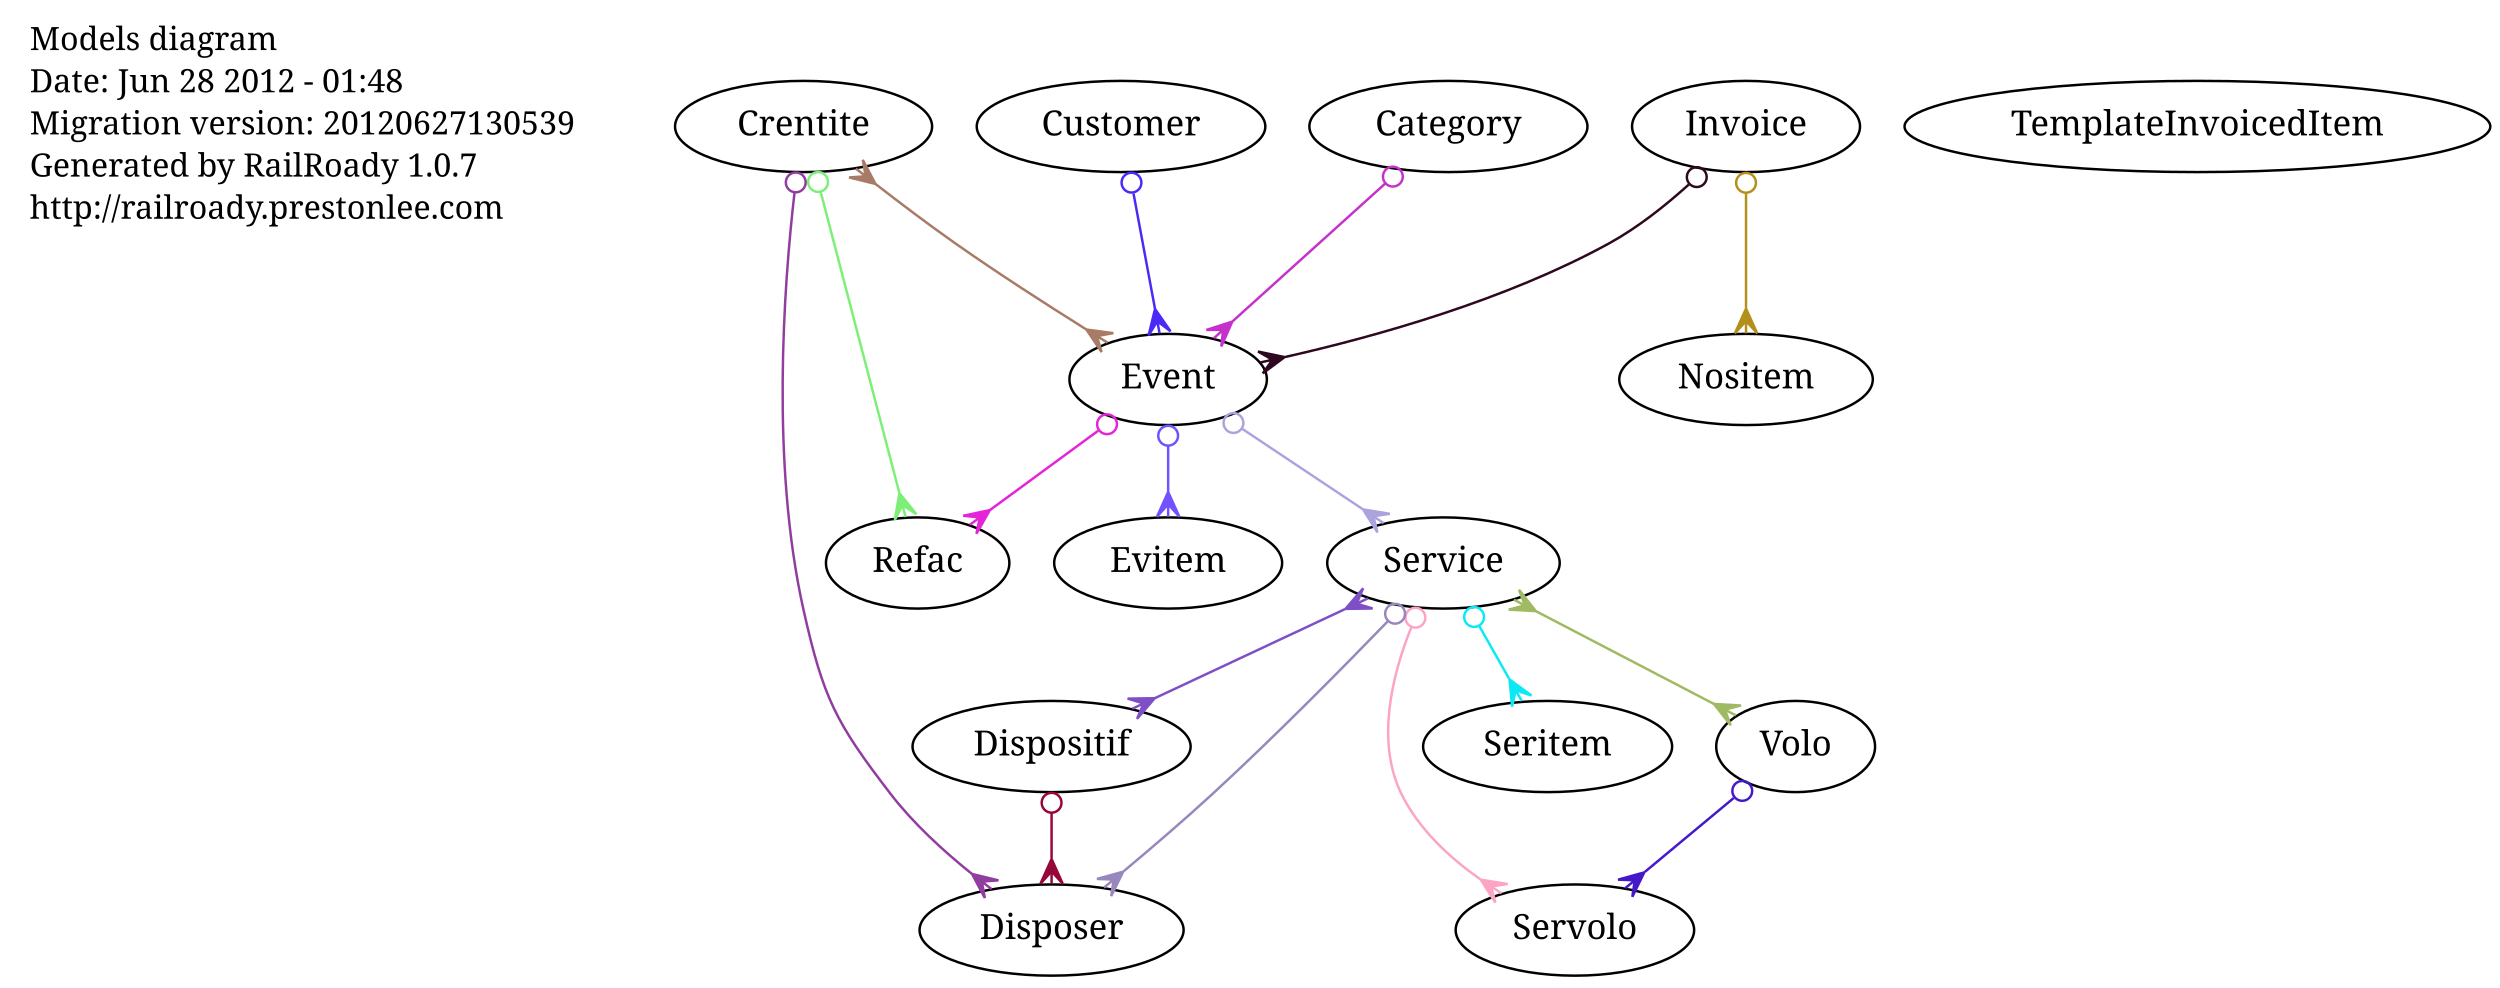
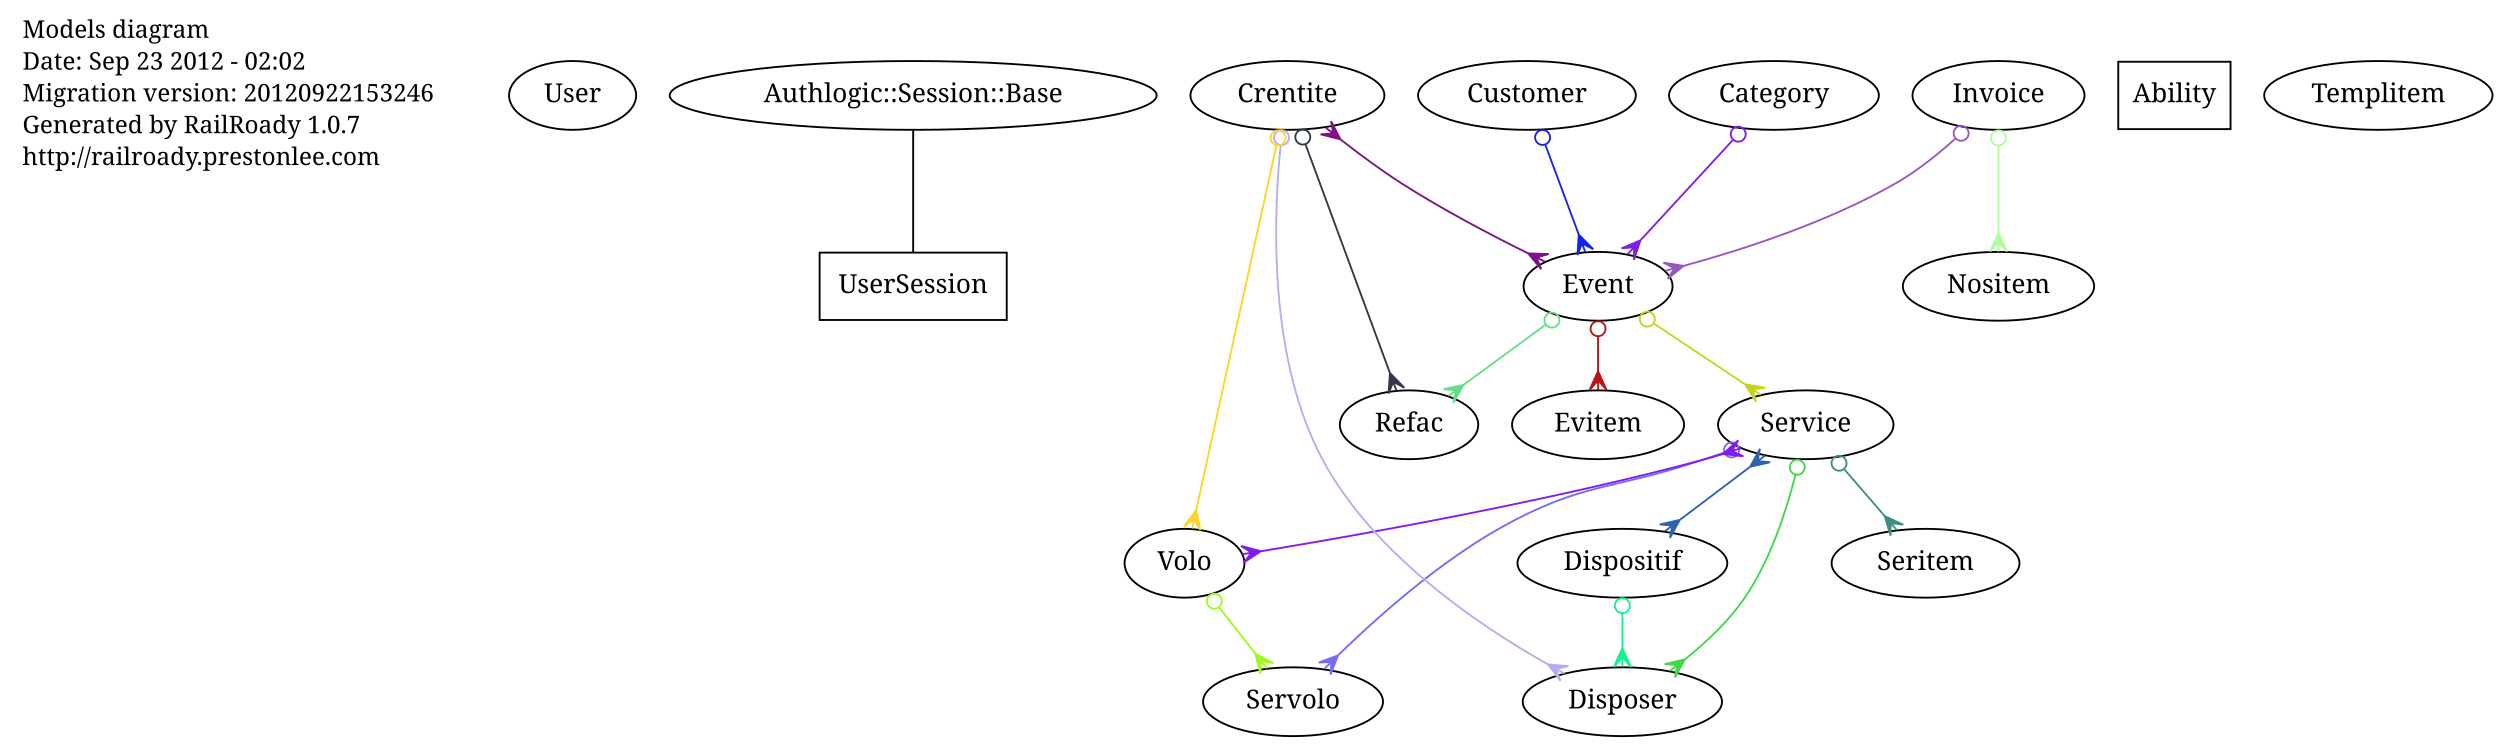
- <svg xmlns="http://www.w3.org/2000/svg" width="1008pt" height="398pt" viewBox="0.00 0.00 1008.00 398.00">
+ <svg xmlns="http://www.w3.org/2000/svg" width="1336pt" height="398pt" viewBox="0.00 0.00 1336.00 398.00">
  <g id="graph1" class="graph" transform="scale(1 1) rotate(0) translate(4 394)">
-     <polygon fill="white" stroke="white" points="-4,5 -4,-394 1005,-394 1005,5 -4,5" />
+     <polygon fill="white" stroke="white" points="-4,5 -4,-394 1333,-394 1333,5 -4,5" />
    <g id="node1" class="node">
      <text text-anchor="start" x="8" y="-373.8" font-family="Times Roman,serif" font-size="13.00">Models diagram</text>
-       <text text-anchor="start" x="8" y="-356.8" font-family="Times Roman,serif" font-size="13.00">Date: Jun 28 2012 - 01:48</text>
-       <text text-anchor="start" x="8" y="-339.8" font-family="Times Roman,serif" font-size="13.00">Migration version: 20120627130539</text>
+       <text text-anchor="start" x="8" y="-356.8" font-family="Times Roman,serif" font-size="13.00">Date: Sep 23 2012 - 02:02</text>
+       <text text-anchor="start" x="8" y="-339.8" font-family="Times Roman,serif" font-size="13.00">Migration version: 20120922153246</text>
      <text text-anchor="start" x="8" y="-322.8" font-family="Times Roman,serif" font-size="13.00">Generated by RailRoady 1.0.7</text>
      <text text-anchor="start" x="8" y="-305.8" font-family="Times Roman,serif" font-size="13.00">http://railroady.prestonlee.com</text>
    </g>
    <g id="node2" class="node">
-       <ellipse fill="none" stroke="black" cx="631" cy="-19" rx="48.083" ry="18.385" />
-       <text text-anchor="middle" x="631" y="-15.4" font-family="Times Roman,serif" font-size="14.00">Servolo</text>
+       <ellipse fill="none" stroke="black" cx="302" cy="-343" rx="33.941" ry="18.385" />
+       <text text-anchor="middle" x="302" y="-339.4" font-family="Times Roman,serif" font-size="14.00">User</text>
    </g>
    <g id="node3" class="node">
-       <ellipse fill="none" stroke="black" cx="366" cy="-167" rx="36.977" ry="18.385" />
-       <text text-anchor="middle" x="366" y="-163.4" font-family="Times Roman,serif" font-size="14.00">Refac</text>
+       <polygon fill="none" stroke="black" points="534,-259 434,-259 434,-223 534,-223 534,-259" />
+       <text text-anchor="middle" x="484" y="-237.4" font-family="Times Roman,serif" font-size="14.00">UserSession</text>
    </g>
    <g id="node4" class="node">
-       <ellipse fill="none" stroke="black" cx="467" cy="-167" rx="45.962" ry="18.385" />
-       <text text-anchor="middle" x="467" y="-163.4" font-family="Times Roman,serif" font-size="14.00">Evitem</text>
+       <ellipse fill="none" stroke="black" cx="687" cy="-19" rx="48.083" ry="18.385" />
+       <text text-anchor="middle" x="687" y="-15.4" font-family="Times Roman,serif" font-size="14.00">Servolo</text>
    </g>
    <g id="node5" class="node">
-       <ellipse fill="none" stroke="black" cx="448" cy="-343" rx="58.188" ry="18.385" />
-       <text text-anchor="middle" x="448" y="-339.4" font-family="Times Roman,serif" font-size="14.00">Customer</text>
+       <ellipse fill="none" stroke="black" cx="749" cy="-167" rx="36.977" ry="18.385" />
+       <text text-anchor="middle" x="749" y="-163.4" font-family="Times Roman,serif" font-size="14.00">Refac</text>
+     </g>
+     <g id="node6" class="node">
+       <ellipse fill="none" stroke="black" cx="850" cy="-167" rx="45.962" ry="18.385" />
+       <text text-anchor="middle" x="850" y="-163.4" font-family="Times Roman,serif" font-size="14.00">Evitem</text>
+     </g>
+     <g id="node7" class="node">
+       <ellipse fill="none" stroke="black" cx="812" cy="-343" rx="58.188" ry="18.385" />
+       <text text-anchor="middle" x="812" y="-339.4" font-family="Times Roman,serif" font-size="14.00">Customer</text>
+     </g>
+     <g id="node17" class="node">
+       <ellipse fill="none" stroke="black" cx="850" cy="-241" rx="39.807" ry="18.385" />
+       <text text-anchor="middle" x="850" y="-237.4" font-family="Times Roman,serif" font-size="14.00">Event</text>
+     </g>
+     <g id="edge4" class="edge">
+       <path fill="none" stroke="#1624e5" d="M821.892,-316.448C827.336,-301.835 834.087,-283.715 839.608,-268.895" />
+       <ellipse fill="none" stroke="#1624e5" cx="820.366" cy="-320.543" rx="4" ry="4" />
+       <polygon fill="#1624e5" stroke="#1624e5" points="839.711,-268.617 847.419,-260.818 841.457,-263.932 843.202,-259.247 843.202,-259.247 843.202,-259.247 841.457,-263.932 838.985,-257.676 839.711,-268.617 839.711,-268.617" />
+     </g>
+     <g id="node8" class="node">
+       <ellipse fill="none" stroke="black" cx="961" cy="-167" rx="46.877" ry="18.385" />
+       <text text-anchor="middle" x="961" y="-163.4" font-family="Times Roman,serif" font-size="14.00">Service</text>
+     </g>
+     <g id="edge10" class="edge">
+       <path fill="none" stroke="#726cf7" d="M917.553,-152.247C913.312,-150.81 909.073,-149.376 905,-148 857.465,-131.939 841.766,-136.537 798,-112 764.993,-93.495 732.428,-64.601 711.195,-43.932" />
+       <ellipse fill="none" stroke="#726cf7" cx="921.367" cy="-153.54" rx="4" ry="4" />
+       <polygon fill="#726cf7" stroke="#726cf7" points="711.016,-43.755 707.069,-33.523 707.46,-40.239 703.905,-36.723 703.905,-36.723 703.905,-36.723 707.46,-40.239 700.741,-39.923 711.016,-43.755 711.016,-43.755" />
+     </g>
+     <g id="node9" class="node">
+       <ellipse fill="none" stroke="black" cx="863" cy="-19" rx="53.238" ry="18.385" />
+       <text text-anchor="middle" x="863" y="-15.4" font-family="Times Roman,serif" font-size="14.00">Disposer</text>
+     </g>
+     <g id="edge14" class="edge">
+       <path fill="none" stroke="#3fd947" d="M955.49,-140.262C950.548,-120.671 941.893,-94.101 928,-74 919.546,-61.768 907.701,-50.657 896.434,-41.675" />
+       <ellipse fill="none" stroke="#3fd947" cx="956.455" cy="-144.302" rx="4" ry="4" />
+       <polygon fill="#3fd947" stroke="#3fd947" points="896.334,-41.599 891.122,-31.95 892.362,-38.562 888.389,-35.525 888.389,-35.525 888.389,-35.525 892.362,-38.562 885.656,-39.1 896.334,-41.599 896.334,-41.599" />
+     </g>
+     <g id="node12" class="node">
+       <ellipse fill="none" stroke="black" cx="863" cy="-93" rx="56.068" ry="18.385" />
+       <text text-anchor="middle" x="863" y="-89.4" font-family="Times Roman,serif" font-size="14.00">Dispositif</text>
+     </g>
+     <g id="edge12" class="edge">
+       <path fill="none" stroke="#2d63af" d="M931.019,-144.361C919.283,-135.499 905.823,-125.336 893.99,-116.401" />
+       <polygon fill="#2d63af" stroke="#2d63af" points="931.27,-144.551 936.539,-154.168 935.26,-147.564 939.251,-150.577 939.251,-150.577 939.251,-150.577 935.26,-147.564 941.962,-146.986 931.27,-144.551 931.27,-144.551" />
+       <polygon fill="#2d63af" stroke="#2d63af" points="893.691,-116.175 888.422,-106.557 889.7,-113.162 885.71,-110.149 885.71,-110.149 885.71,-110.149 889.7,-113.162 882.998,-113.74 893.691,-116.175 893.691,-116.175" />
+     </g>
+     <g id="node18" class="node">
+       <ellipse fill="none" stroke="black" cx="629" cy="-93" rx="32.026" ry="18.385" />
+       <text text-anchor="middle" x="629" y="-89.4" font-family="Times Roman,serif" font-size="14.00">Volo</text>
+     </g>
+     <g id="edge8" class="edge">
+       <path fill="none" stroke="#831af1" d="M916.619,-151.356C912.709,-150.156 908.796,-149.018 905,-148 822.536,-125.895 724.058,-108.342 669.847,-99.425" />
+       <polygon fill="#831af1" stroke="#831af1" points="916.737,-151.393 924.897,-158.719 921.501,-152.912 926.264,-154.432 926.264,-154.432 926.264,-154.432 921.501,-152.912 927.632,-150.144 916.737,-151.393 916.737,-151.393" />
+       <polygon fill="#831af1" stroke="#831af1" points="669.803,-99.418 660.657,-93.369 664.868,-98.614 659.934,-97.81 659.934,-97.81 659.934,-97.81 664.868,-98.614 659.21,-102.252 669.803,-99.418 669.803,-99.418" />
+     </g>
+     <g id="node19" class="node">
+       <ellipse fill="none" stroke="black" cx="1025" cy="-93" rx="50.205" ry="18.385" />
+       <text text-anchor="middle" x="1025" y="-89.4" font-family="Times Roman,serif" font-size="14.00">Seritem</text>
+     </g>
+     <g id="edge6" class="edge">
+       <path fill="none" stroke="#418e85" d="M981.636,-143.139C988.483,-135.222 996.128,-126.383 1003.07,-118.358" />
+       <ellipse fill="none" stroke="#418e85" cx="978.784" cy="-146.438" rx="4" ry="4" />
+       <polygon fill="#418e85" stroke="#418e85" points="1003.18,-118.231 1013.12,-113.611 1006.45,-114.449 1009.72,-110.668 1009.72,-110.668 1009.72,-110.668 1006.45,-114.449 1006.32,-107.724 1003.18,-118.231 1003.18,-118.231" />
+     </g>
+     <g id="node10" class="node">
+       <ellipse fill="none" stroke="black" cx="944" cy="-343" rx="56.068" ry="18.385" />
+       <text text-anchor="middle" x="944" y="-339.4" font-family="Times Roman,serif" font-size="14.00">Category</text>
+     </g>
+     <g id="edge16" class="edge">
+       <path fill="none" stroke="#7d20e4" d="M922.053,-319.185C907.261,-303.135 887.792,-282.008 872.821,-265.763" />
+       <ellipse fill="none" stroke="#7d20e4" cx="924.916" cy="-322.292" rx="4" ry="4" />
+       <polygon fill="#7d20e4" stroke="#7d20e4" points="872.65,-265.577 869.182,-255.174 869.261,-261.9 865.873,-258.224 865.873,-258.224 865.873,-258.224 869.261,-261.9 862.564,-261.273 872.65,-265.577 872.65,-265.577" />
+     </g>
+     <g id="node11" class="node">
+       <polygon fill="none" stroke="black" points="1188,-361 1128,-361 1128,-325 1188,-325 1188,-361" />
+       <text text-anchor="middle" x="1158" y="-339.4" font-family="Times Roman,serif" font-size="14.00">Ability</text>
+     </g>
+     <g id="edge18" class="edge">
+       <path fill="none" stroke="#1af08e" d="M863,-66.309C863,-60.377 863,-54.061 863,-48.04" />
+       <ellipse fill="none" stroke="#1af08e" cx="863" cy="-70.327" rx="4" ry="4" />
+       <polygon fill="#1af08e" stroke="#1af08e" points="863,-47.667 867.5,-37.667 863,-42.667 863,-37.667 863,-37.667 863,-37.667 863,-42.667 858.5,-37.667 863,-47.667 863,-47.667" />
+     </g>
+     <g id="node13" class="node">
+       <ellipse fill="none" stroke="black" cx="1267" cy="-343" rx="61.018" ry="18.385" />
+       <text text-anchor="middle" x="1267" y="-339.4" font-family="Times Roman,serif" font-size="14.00">Templitem</text>
    </g>
    <g id="node14" class="node">
-       <ellipse fill="none" stroke="black" cx="467" cy="-241" rx="39.807" ry="18.385" />
-       <text text-anchor="middle" x="467" y="-237.4" font-family="Times Roman,serif" font-size="14.00">Event</text>
+       <ellipse fill="none" stroke="black" cx="684" cy="-343" rx="51.828" ry="18.385" />
+       <text text-anchor="middle" x="684" y="-339.4" font-family="Times Roman,serif" font-size="14.00">Crentite</text>
+     </g>
+     <g id="edge24" class="edge">
+       <path fill="none" stroke="#313946" d="M693.671,-316.815C705.752,-284.103 726.336,-228.368 738.703,-194.882" />
+       <ellipse fill="none" stroke="#313946" cx="692.219" cy="-320.745" rx="4" ry="4" />
+       <polygon fill="#313946" stroke="#313946" points="738.794,-194.635 746.48,-186.814 740.526,-189.945 742.258,-185.255 742.258,-185.255 742.258,-185.255 740.526,-189.945 738.037,-183.695 738.794,-194.635 738.794,-194.635" />
+     </g>
+     <g id="edge20" class="edge">
+       <path fill="none" stroke="#b4adef" d="M680.368,-316.129C676.357,-276.697 673.874,-201.994 703,-148 729.975,-97.994 785.296,-60.287 823.263,-38.926" />
+       <ellipse fill="none" stroke="#b4adef" cx="680.85" cy="-320.471" rx="4" ry="4" />
+       <polygon fill="#b4adef" stroke="#b4adef" points="823.272,-38.921 834.203,-38.049 827.654,-36.513 832.037,-34.105 832.037,-34.105 832.037,-34.105 827.654,-36.513 829.87,-30.162 823.272,-38.921 823.272,-38.921" />
+     </g>
+     <g id="edge22" class="edge">
+       <path fill="none" stroke="#7e1286" d="M712.523,-319.38C722.522,-311.548 734.005,-303.04 745,-296 766.642,-282.144 792.154,-268.719 812.611,-258.601" />
+       <polygon fill="#7e1286" stroke="#7e1286" points="712.34,-319.525 701.714,-322.232 708.428,-322.639 704.516,-325.753 704.516,-325.753 704.516,-325.753 708.428,-322.639 707.318,-329.274 712.34,-319.525 712.34,-319.525" />
+       <polygon fill="#7e1286" stroke="#7e1286" points="812.639,-258.587 823.599,-258.238 817.131,-256.391 821.623,-254.195 821.623,-254.195 821.623,-254.195 817.131,-256.391 819.646,-250.153 812.639,-258.587 812.639,-258.587" />
+     </g>
+     <g id="edge26" class="edge">
+       <path fill="none" stroke="#fed525" d="M678.12,-316.271C667.68,-268.818 646.001,-170.276 635.281,-121.549" />
+       <ellipse fill="none" stroke="#fed525" cx="679.007" cy="-320.303" rx="4" ry="4" />
+       <polygon fill="#fed525" stroke="#fed525" points="635.256,-121.434 637.502,-110.701 634.181,-116.551 633.107,-111.668 633.107,-111.668 633.107,-111.668 634.181,-116.551 628.712,-112.635 635.256,-121.434 635.256,-121.434" />
+     </g>
+     <g id="node15" class="node">
+       <ellipse fill="none" stroke="black" cx="1064" cy="-241" rx="51.118" ry="18.385" />
+       <text text-anchor="middle" x="1064" y="-237.4" font-family="Times Roman,serif" font-size="14.00">Nositem</text>
+     </g>
+     <g id="node16" class="node">
+       <ellipse fill="none" stroke="black" cx="1064" cy="-343" rx="45.962" ry="18.385" />
+       <text text-anchor="middle" x="1064" y="-339.4" font-family="Times Roman,serif" font-size="14.00">Invoice</text>
+     </g>
+     <g id="edge30" class="edge">
+       <path fill="none" stroke="#affd9e" d="M1064,-316.015C1064,-301.835 1064,-284.445 1064,-269.98" />
+       <ellipse fill="none" stroke="#affd9e" cx="1064" cy="-320.292" rx="4" ry="4" />
+       <polygon fill="#affd9e" stroke="#affd9e" points="1064,-269.59 1068.5,-259.59 1064,-264.59 1064,-259.59 1064,-259.59 1064,-259.59 1064,-264.59 1059.5,-259.59 1064,-269.59 1064,-269.59" />
+     </g>
+     <g id="edge28" class="edge">
+       <path fill="none" stroke="#9758bc" d="M1040.84,-319.833C1031.54,-311.465 1020.34,-302.491 1009,-296 973.281,-275.545 928.706,-260.943 895.849,-251.95" />
+       <ellipse fill="none" stroke="#9758bc" cx="1044.03" cy="-322.776" rx="4" ry="4" />
+       <polygon fill="#9758bc" stroke="#9758bc" points="895.713,-251.914 887.21,-244.99 890.882,-250.626 886.051,-249.338 886.051,-249.338 886.051,-249.338 890.882,-250.626 884.892,-253.686 895.713,-251.914 895.713,-251.914" />
+     </g>
+     <g id="edge36" class="edge">
+       <path fill="none" stroke="#64de8b" d="M821.814,-220.349C808.223,-210.391 791.931,-198.455 778.208,-188.4" />
+       <ellipse fill="none" stroke="#64de8b" cx="825.354" cy="-222.942" rx="4" ry="4" />
+       <polygon fill="#64de8b" stroke="#64de8b" points="778.109,-188.327 772.702,-178.787 774.076,-185.372 770.042,-182.417 770.042,-182.417 770.042,-182.417 774.076,-185.372 767.383,-186.047 778.109,-188.327 778.109,-188.327" />
+     </g>
+     <g id="edge34" class="edge">
+       <path fill="none" stroke="#b81616" d="M850,-214.309C850,-208.377 850,-202.061 850,-196.04" />
+       <ellipse fill="none" stroke="#b81616" cx="850" cy="-218.327" rx="4" ry="4" />
+       <polygon fill="#b81616" stroke="#b81616" points="850,-195.667 854.5,-185.667 850,-190.667 850,-185.667 850,-185.667 850,-185.667 850,-190.667 845.5,-185.667 850,-195.667 850,-195.667" />
+     </g>
+     <g id="edge32" class="edge">
+       <path fill="none" stroke="#c6d419" d="M879.851,-221.099C894.788,-211.141 912.903,-199.065 928.225,-188.85" />
+       <ellipse fill="none" stroke="#c6d419" cx="876.327" cy="-223.448" rx="4" ry="4" />
+       <polygon fill="#c6d419" stroke="#c6d419" points="928.558,-188.628 939.374,-186.825 932.718,-185.855 936.878,-183.081 936.878,-183.081 936.878,-183.081 932.718,-185.855 934.382,-179.337 928.558,-188.628 928.558,-188.628" />
+     </g>
+     <g id="edge38" class="edge">
+       <path fill="none" stroke="#9ffa22" d="M647.412,-69.509C653.564,-61.659 660.454,-52.869 666.74,-44.849" />
+       <ellipse fill="none" stroke="#9ffa22" cx="644.92" cy="-72.689" rx="4" ry="4" />
+       <polygon fill="#9ffa22" stroke="#9ffa22" points="666.846,-44.713 676.557,-39.619 669.931,-40.778 673.015,-36.843 673.015,-36.843 673.015,-36.843 669.931,-40.778 669.474,-34.067 666.846,-44.713 666.846,-44.713" />
+     </g>
+     <g id="node20" class="node">
+       <ellipse fill="none" stroke="black" cx="484" cy="-343" rx="130.108" ry="18.385" />
+       <text text-anchor="middle" x="484" y="-339.4" font-family="Times Roman,serif" font-size="14.00">Authlogic::Session::Base</text>
    </g>
    <g id="edge2" class="edge">
-       <path fill="none" stroke="#4b29f6" d="M453.027,-316.015C455.694,-301.696 458.971,-284.103 461.681,-269.555" />
-       <ellipse fill="none" stroke="#4b29f6" cx="452.217" cy="-320.359" rx="4" ry="4" />
-       <polygon fill="#4b29f6" stroke="#4b29f6" points="461.706,-269.421 467.961,-260.414 462.622,-264.505 463.537,-259.59 463.537,-259.59 463.537,-259.59 462.622,-264.505 459.113,-258.766 461.706,-269.421 461.706,-269.421" />
-     </g>
-     <g id="node6" class="node">
-       <ellipse fill="none" stroke="black" cx="578" cy="-167" rx="46.877" ry="18.385" />
-       <text text-anchor="middle" x="578" y="-163.4" font-family="Times Roman,serif" font-size="14.00">Service</text>
-     </g>
-     <g id="edge8" class="edge">
-       <path fill="none" stroke="#fca4c6" d="M565.033,-141.081C557.271,-121.752 550.721,-95.148 561,-74 567.862,-59.882 580.296,-48.31 592.802,-39.485" />
-       <ellipse fill="none" stroke="#fca4c6" cx="566.692" cy="-144.948" rx="4" ry="4" />
-       <polygon fill="#fca4c6" stroke="#fca4c6" points="593.054,-39.319 603.88,-37.575 597.229,-36.568 601.404,-33.817 601.404,-33.817 601.404,-33.817 597.229,-36.568 598.928,-30.059 593.054,-39.319 593.054,-39.319" />
-     </g>
-     <g id="node7" class="node">
-       <ellipse fill="none" stroke="black" cx="420" cy="-19" rx="53.238" ry="18.385" />
-       <text text-anchor="middle" x="420" y="-15.4" font-family="Times Roman,serif" font-size="14.00">Disposer</text>
-     </g>
-     <g id="edge12" class="edge">
-       <path fill="none" stroke="#9787bd" d="M555.582,-143.521C537.06,-124.384 509.866,-96.88 485,-74 473.533,-63.449 460.488,-52.261 449.11,-42.751" />
-       <ellipse fill="none" stroke="#9787bd" cx="558.5" cy="-146.545" rx="4" ry="4" />
-       <polygon fill="#9787bd" stroke="#9787bd" points="448.859,-42.542 444.039,-32.693 445.012,-39.349 441.165,-36.155 441.165,-36.155 441.165,-36.155 445.012,-39.349 438.29,-39.617 448.859,-42.542 448.859,-42.542" />
-     </g>
-     <g id="node9" class="node">
-       <ellipse fill="none" stroke="black" cx="420" cy="-93" rx="56.068" ry="18.385" />
-       <text text-anchor="middle" x="420" y="-89.4" font-family="Times Roman,serif" font-size="14.00">Dispositif</text>
-     </g>
-     <g id="edge10" class="edge">
-       <path fill="none" stroke="#7f4fc6" d="M538.171,-148.346C514.803,-137.401 485.313,-123.59 461.639,-112.502" />
-       <polygon fill="#7f4fc6" stroke="#7f4fc6" points="538.48,-148.491 545.627,-156.807 543.008,-150.611 547.536,-152.732 547.536,-152.732 547.536,-152.732 543.008,-150.611 549.445,-148.657 538.48,-148.491 538.48,-148.491" />
-       <polygon fill="#7f4fc6" stroke="#7f4fc6" points="461.602,-112.485 454.455,-104.168 457.074,-110.364 452.546,-108.243 452.546,-108.243 452.546,-108.243 457.074,-110.364 450.637,-112.318 461.602,-112.485 461.602,-112.485" />
-     </g>
-     <g id="node15" class="node">
-       <ellipse fill="none" stroke="black" cx="720" cy="-93" rx="32.026" ry="18.385" />
-       <text text-anchor="middle" x="720" y="-89.4" font-family="Times Roman,serif" font-size="14.00">Volo</text>
-     </g>
-     <g id="edge6" class="edge">
-       <path fill="none" stroke="#9fba63" d="M615.407,-147.506C637.597,-135.942 665.478,-121.413 686.872,-110.264" />
-       <polygon fill="#9fba63" stroke="#9fba63" points="615.263,-147.581 604.315,-148.212 610.829,-149.892 606.395,-152.203 606.395,-152.203 606.395,-152.203 610.829,-149.892 608.474,-156.193 615.263,-147.581 615.263,-147.581" />
-       <polygon fill="#9fba63" stroke="#9fba63" points="687.036,-110.178 697.984,-109.548 691.47,-107.868 695.904,-105.557 695.904,-105.557 695.904,-105.557 691.47,-107.868 693.824,-101.566 687.036,-110.178 687.036,-110.178" />
-     </g>
-     <g id="node16" class="node">
-       <ellipse fill="none" stroke="black" cx="620" cy="-93" rx="50.205" ry="18.385" />
-       <text text-anchor="middle" x="620" y="-89.4" font-family="Times Roman,serif" font-size="14.00">Seritem</text>
-     </g>
-     <g id="edge4" class="edge">
-       <path fill="none" stroke="#0be9f5" d="M592.349,-141.718C596.241,-134.862 600.472,-127.407 604.427,-120.438" />
-       <ellipse fill="none" stroke="#0be9f5" cx="590.356" cy="-145.229" rx="4" ry="4" />
-       <polygon fill="#0be9f5" stroke="#0be9f5" points="604.656,-120.035 613.505,-113.559 607.124,-115.687 609.592,-111.338 609.592,-111.338 609.592,-111.338 607.124,-115.687 605.678,-109.117 604.656,-120.035 604.656,-120.035" />
-     </g>
-     <g id="node8" class="node">
-       <ellipse fill="none" stroke="black" cx="580" cy="-343" rx="56.068" ry="18.385" />
-       <text text-anchor="middle" x="580" y="-339.4" font-family="Times Roman,serif" font-size="14.00">Category</text>
-     </g>
-     <g id="edge14" class="edge">
-       <path fill="none" stroke="#c532cb" d="M554.614,-320.085C536.226,-303.488 511.451,-281.124 492.938,-264.413" />
-       <ellipse fill="none" stroke="#c532cb" cx="557.605" cy="-322.785" rx="4" ry="4" />
-       <polygon fill="#c532cb" stroke="#c532cb" points="492.847,-264.331 488.439,-254.29 489.135,-260.98 485.424,-257.63 485.424,-257.63 485.424,-257.63 489.135,-260.98 482.408,-260.971 492.847,-264.331 492.847,-264.331" />
-     </g>
-     <g id="edge16" class="edge">
-       <path fill="none" stroke="#97063b" d="M420,-66.309C420,-60.377 420,-54.061 420,-48.04" />
-       <ellipse fill="none" stroke="#97063b" cx="420" cy="-70.327" rx="4" ry="4" />
-       <polygon fill="#97063b" stroke="#97063b" points="420,-47.667 424.5,-37.667 420,-42.667 420,-37.667 420,-37.667 420,-37.667 420,-42.667 415.5,-37.667 420,-47.667 420,-47.667" />
-     </g>
-     <g id="node10" class="node">
-       <ellipse fill="none" stroke="black" cx="882" cy="-343" rx="118.087" ry="18.385" />
-       <text text-anchor="middle" x="882" y="-339.4" font-family="Times Roman,serif" font-size="14.00">TemplateInvoicedItem</text>
-     </g>
-     <g id="node11" class="node">
-       <ellipse fill="none" stroke="black" cx="320" cy="-343" rx="51.828" ry="18.385" />
-       <text text-anchor="middle" x="320" y="-339.4" font-family="Times Roman,serif" font-size="14.00">Crentite</text>
-     </g>
-     <g id="edge22" class="edge">
-       <path fill="none" stroke="#7def77" d="M326.957,-316.381C335.464,-283.832 349.806,-228.961 358.537,-195.555" />
-       <ellipse fill="none" stroke="#7def77" cx="325.847" cy="-320.628" rx="4" ry="4" />
-       <polygon fill="#7def77" stroke="#7def77" points="358.631,-195.194 365.514,-186.657 359.896,-190.356 361.16,-185.519 361.16,-185.519 361.16,-185.519 359.896,-190.356 356.806,-184.381 358.631,-195.194 358.631,-195.194" />
-     </g>
-     <g id="edge18" class="edge">
-       <path fill="none" stroke="#913d9f" d="M316.36,-316.418C311.983,-278.504 306.76,-206.961 320,-148 327.971,-112.502 332.833,-102.849 355,-74 364.205,-62.021 376.419,-50.841 387.773,-41.731" />
-       <ellipse fill="none" stroke="#913d9f" cx="316.848" cy="-320.452" rx="4" ry="4" />
-       <polygon fill="#913d9f" stroke="#913d9f" points="387.93,-41.61 398.59,-39.038 391.881,-38.546 395.833,-35.482 395.833,-35.482 395.833,-35.482 391.881,-38.546 393.075,-31.926 387.93,-41.61 387.93,-41.61" />
-     </g>
-     <g id="edge20" class="edge">
-       <path fill="none" stroke="#a77b65" d="M349.125,-319.731C359.093,-311.99 370.405,-303.448 381,-296 398.127,-283.96 417.758,-271.321 433.937,-261.199" />
-       <polygon fill="#a77b65" stroke="#a77b65" points="348.986,-319.839 338.338,-322.46 345.049,-322.921 341.112,-326.003 341.112,-326.003 341.112,-326.003 345.049,-322.921 343.886,-329.547 348.986,-319.839 348.986,-319.839" />
-       <polygon fill="#a77b65" stroke="#a77b65" points="434.04,-261.135 444.908,-259.676 438.286,-258.495 442.532,-255.855 442.532,-255.855 442.532,-255.855 438.286,-258.495 440.156,-252.033 434.04,-261.135 434.04,-261.135" />
-     </g>
-     <g id="node12" class="node">
-       <ellipse fill="none" stroke="black" cx="700" cy="-241" rx="51.118" ry="18.385" />
-       <text text-anchor="middle" x="700" y="-237.4" font-family="Times Roman,serif" font-size="14.00">Nositem</text>
-     </g>
-     <g id="node13" class="node">
-       <ellipse fill="none" stroke="black" cx="700" cy="-343" rx="45.962" ry="18.385" />
-       <text text-anchor="middle" x="700" y="-339.4" font-family="Times Roman,serif" font-size="14.00">Invoice</text>
-     </g>
-     <g id="edge26" class="edge">
-       <path fill="none" stroke="#b3901c" d="M700,-316.015C700,-301.835 700,-284.445 700,-269.98" />
-       <ellipse fill="none" stroke="#b3901c" cx="700" cy="-320.292" rx="4" ry="4" />
-       <polygon fill="#b3901c" stroke="#b3901c" points="700,-269.59 704.5,-259.59 700,-264.59 700,-259.59 700,-259.59 700,-259.59 700,-264.59 695.5,-259.59 700,-269.59 700,-269.59" />
-     </g>
-     <g id="edge24" class="edge">
-       <path fill="none" stroke="#2d081f" d="M676.958,-319.633C667.665,-311.24 656.442,-302.302 645,-296 603.565,-273.18 551.378,-258.483 514.248,-250.076" />
-       <ellipse fill="none" stroke="#2d081f" cx="680.135" cy="-322.591" rx="4" ry="4" />
-       <polygon fill="#2d081f" stroke="#2d081f" points="513.964,-250.014 505.161,-243.475 509.08,-248.942 504.196,-247.87 504.196,-247.87 504.196,-247.87 509.08,-248.942 503.232,-252.266 513.964,-250.014 513.964,-250.014" />
-     </g>
-     <g id="edge32" class="edge">
-       <path fill="none" stroke="#e424d6" d="M438.814,-220.349C425.223,-210.391 408.931,-198.455 395.208,-188.4" />
-       <ellipse fill="none" stroke="#e424d6" cx="442.354" cy="-222.942" rx="4" ry="4" />
-       <polygon fill="#e424d6" stroke="#e424d6" points="395.109,-188.327 389.702,-178.787 391.076,-185.372 387.042,-182.417 387.042,-182.417 387.042,-182.417 391.076,-185.372 384.383,-186.047 395.109,-188.327 395.109,-188.327" />
-     </g>
-     <g id="edge30" class="edge">
-       <path fill="none" stroke="#7152fc" d="M467,-214.309C467,-208.377 467,-202.061 467,-196.04" />
-       <ellipse fill="none" stroke="#7152fc" cx="467" cy="-218.327" rx="4" ry="4" />
-       <polygon fill="#7152fc" stroke="#7152fc" points="467,-195.667 471.5,-185.667 467,-190.667 467,-185.667 467,-185.667 467,-185.667 467,-190.667 462.5,-185.667 467,-195.667 467,-195.667" />
-     </g>
-     <g id="edge28" class="edge">
-       <path fill="none" stroke="#aaa3de" d="M496.851,-221.099C511.788,-211.141 529.903,-199.065 545.225,-188.85" />
-       <ellipse fill="none" stroke="#aaa3de" cx="493.327" cy="-223.448" rx="4" ry="4" />
-       <polygon fill="#aaa3de" stroke="#aaa3de" points="545.558,-188.628 556.374,-186.825 549.718,-185.855 553.878,-183.081 553.878,-183.081 553.878,-183.081 549.718,-185.855 551.382,-179.337 545.558,-188.628 545.558,-188.628" />
-     </g>
-     <g id="edge34" class="edge">
-       <path fill="none" stroke="#4319c9" d="M695.058,-72.262C683.937,-63.015 670.782,-52.077 659.295,-42.526" />
-       <ellipse fill="none" stroke="#4319c9" cx="698.483" cy="-75.11" rx="4" ry="4" />
-       <polygon fill="#4319c9" stroke="#4319c9" points="658.968,-42.255 654.156,-32.401 655.124,-39.058 651.279,-35.861 651.279,-35.861 651.279,-35.861 655.124,-39.058 648.402,-39.321 658.968,-42.255 658.968,-42.255" />
+       <path fill="none" stroke="black" d="M484,-324.292C484,-305.773 484,-277.603 484,-259.247" />
    </g>
  </g>
</svg>
